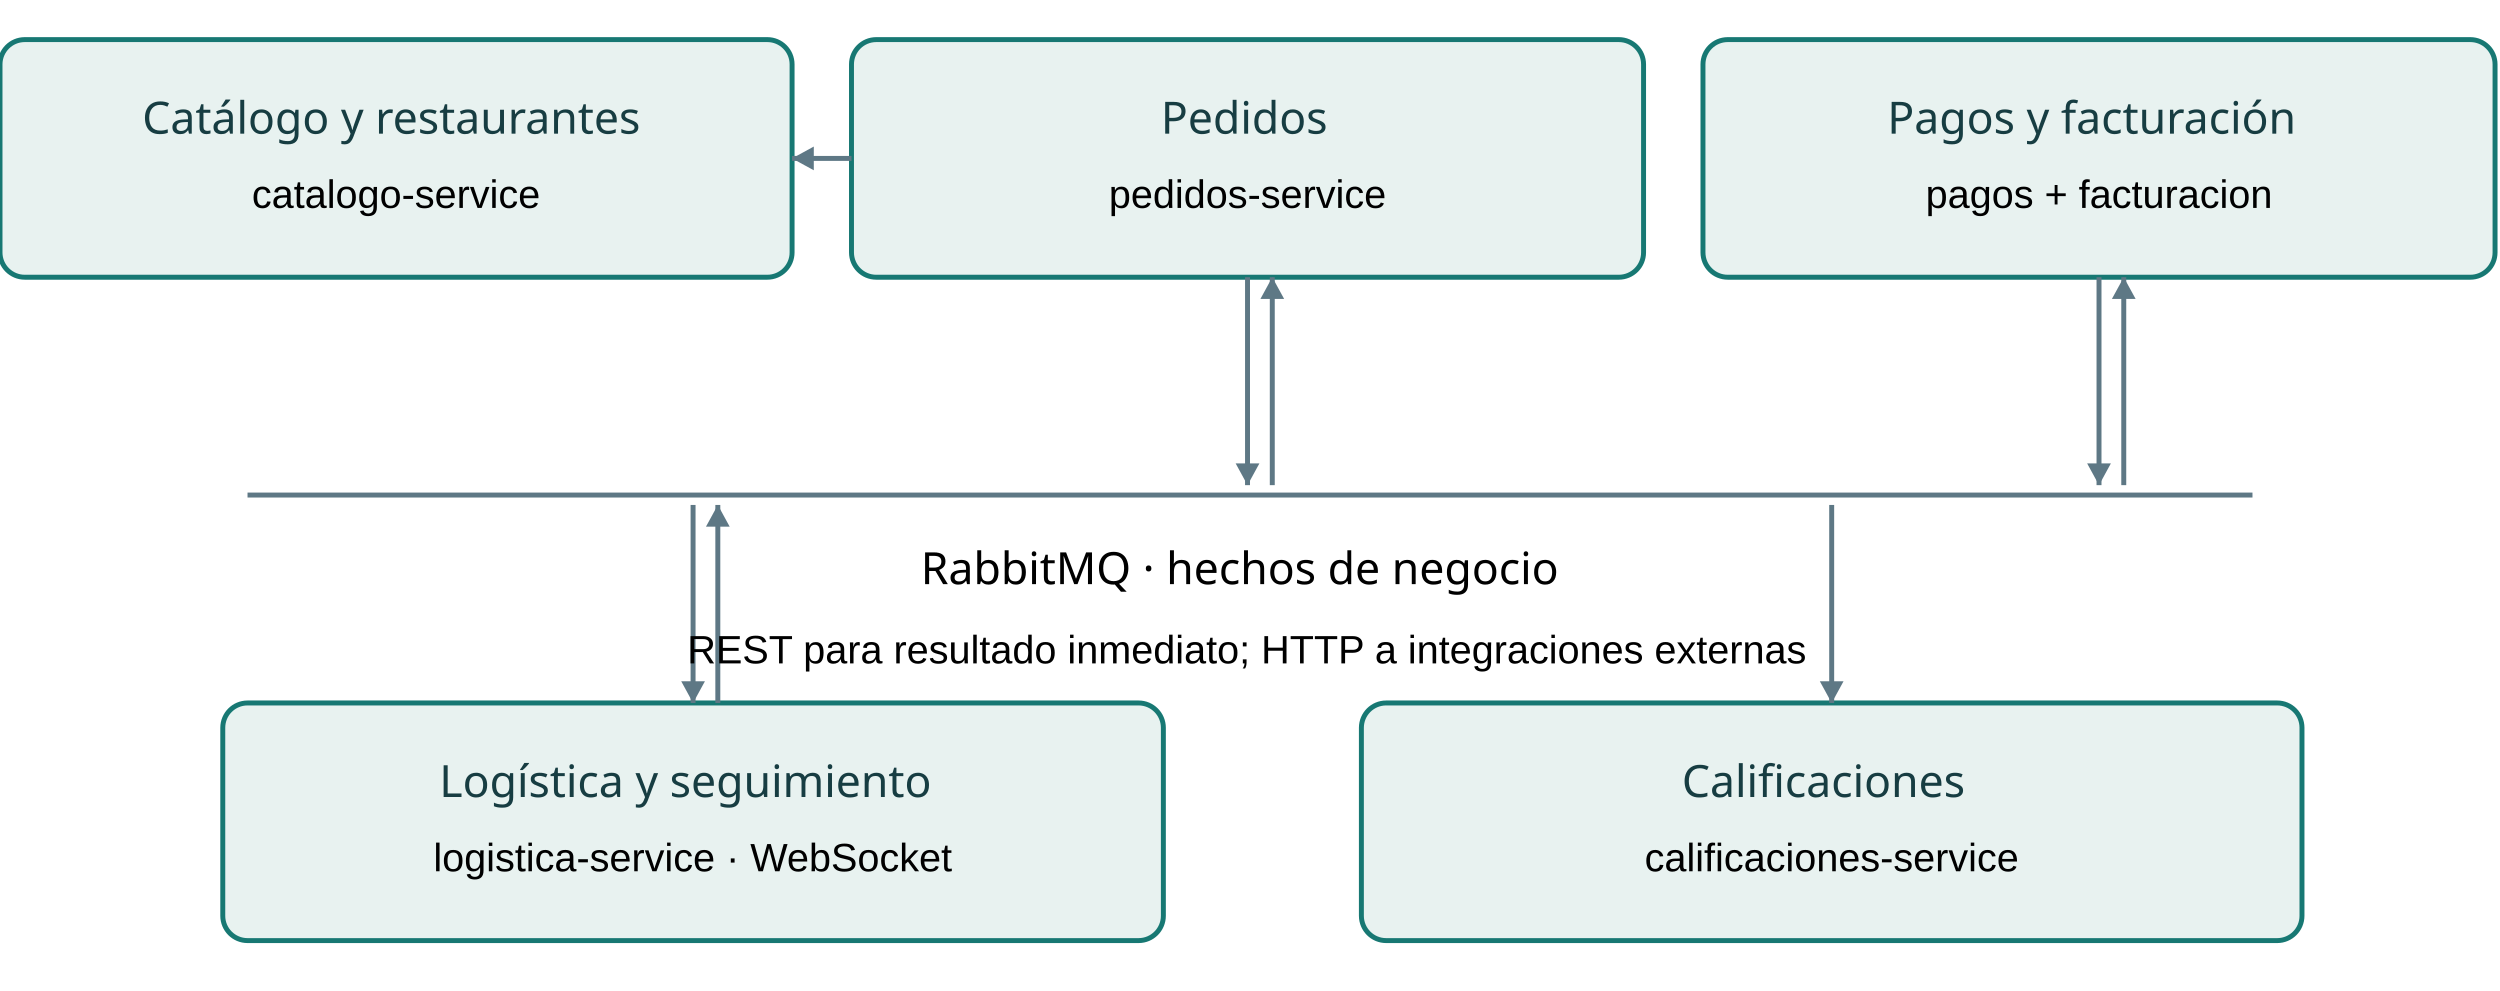
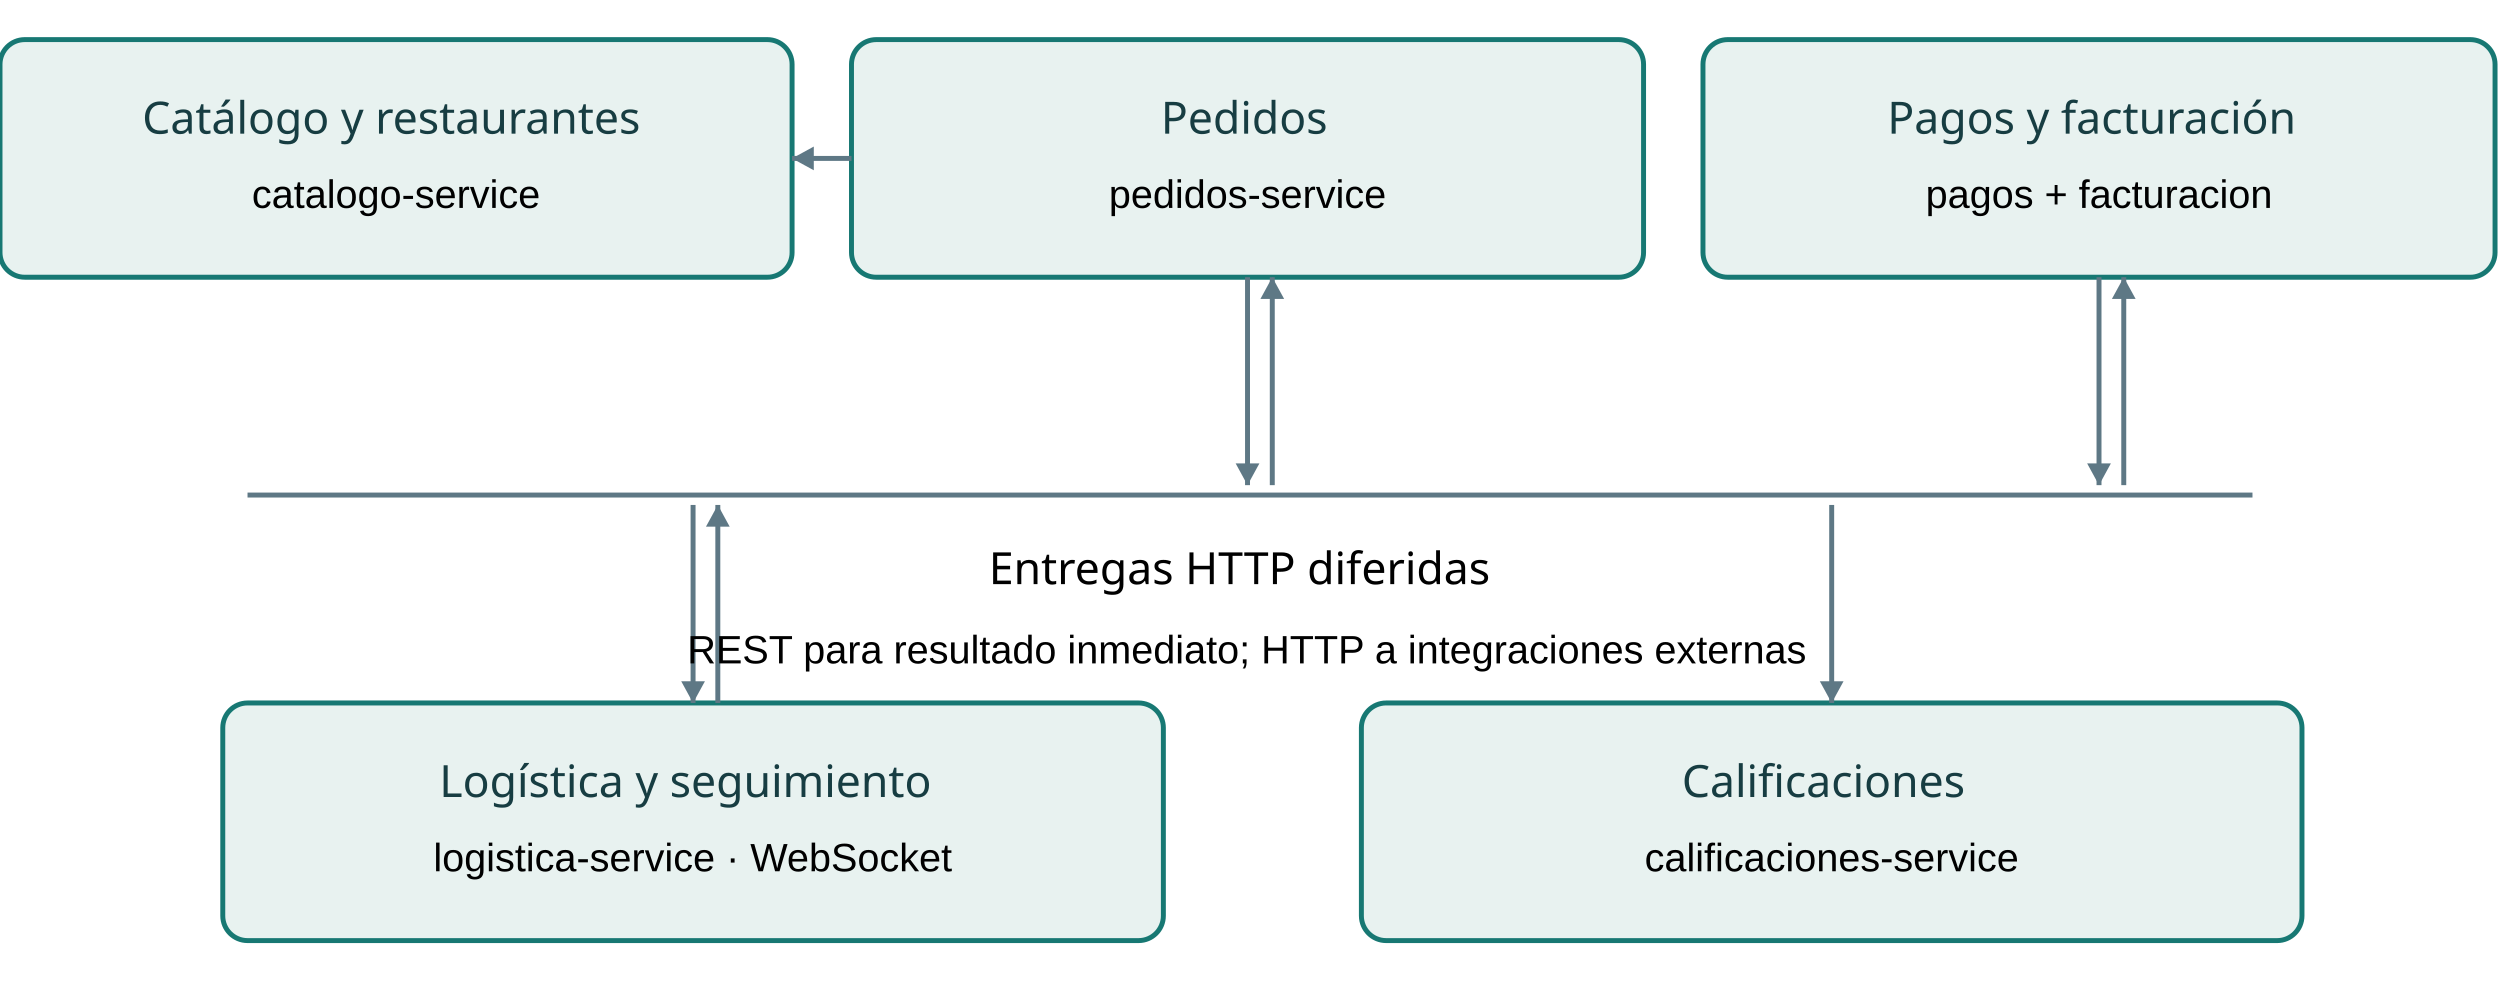
<svg xmlns="http://www.w3.org/2000/svg" width="505" height="200" preserveAspectRatio="xMinYMin meet" viewBox="0 0 505 200" version="1.0" fill-rule="evenodd">
  <clipPath id="clip">
    <rect x="0" y="0" width="505" height="200" />
  </clipPath>
  <g id="group" transform="scale(1,-1) translate(0,-200)" style="clip-path: url(#clip)">
    <g transform="">
      <rect x="0" y="144" width="160" height="48" rx="5" ry="5" style="stroke: rgb(9%,47%,45%); stroke-linecap: butt; stroke-width: 1; fill: rgb(91%,95%,94%); fill-rule: evenodd;" />
      <text x="28.733" y="173.0" style="font-family: Arial-Bold; font-size: 9px;fill: rgb(9%,24%,26%); stroke:none;" transform="translate(0,346) scale(1,-1)">Catálogo y restaurantes</text>
      <text x="50.875" y="158.0" style="font-family: Arial; font-size: 8px;fill: rgb(0%,0%,0%); stroke:none;" transform="translate(0,316) scale(1,-1)">catalogo-service</text>
      <rect x="172" y="144" width="160" height="48" rx="5" ry="5" style="stroke: rgb(9%,47%,45%); stroke-linecap: butt; stroke-width: 1; fill: rgb(91%,95%,94%); fill-rule: evenodd;" />
      <text x="234.497" y="173.0" style="font-family: Arial-Bold; font-size: 9px;fill: rgb(9%,24%,26%); stroke:none;" transform="translate(0,346) scale(1,-1)">Pedidos</text>
      <text x="223.986" y="158.0" style="font-family: Arial; font-size: 8px;fill: rgb(0%,0%,0%); stroke:none;" transform="translate(0,316) scale(1,-1)">pedidos-service</text>
      <rect x="344" y="144" width="160" height="48" rx="5" ry="5" style="stroke: rgb(9%,47%,45%); stroke-linecap: butt; stroke-width: 1; fill: rgb(91%,95%,94%); fill-rule: evenodd;" />
      <text x="381.237" y="173.0" style="font-family: Arial-Bold; font-size: 9px;fill: rgb(9%,24%,26%); stroke:none;" transform="translate(0,346) scale(1,-1)">Pagos y facturación</text>
      <text x="388.977" y="158.0" style="font-family: Arial; font-size: 8px;fill: rgb(0%,0%,0%); stroke:none;" transform="translate(0,316) scale(1,-1)">pagos + facturacion</text>
      <path d="M 50,100 L 455,100 Z" style="stroke: rgb(37%,47%,52%); stroke-linecap: butt; stroke-width: 1;" />
      <path d="M 172,168 L 160,168 Z" style="stroke: rgb(37%,47%,52%); stroke-linecap: butt; stroke-width: 1;" />
      <polygon points="160 168, 164.388 165.603, 164.388 170.397" style="stroke: none; stroke-linecap: butt; stroke-width: 1; fill: rgb(37%,47%,52%); fill-rule: evenodd;" />
      <path d="M 252,144 L 252,102 Z" style="stroke: rgb(37%,47%,52%); stroke-linecap: butt; stroke-width: 1;" />
      <polygon points="252 102, 254.397 106.388, 249.603 106.388" style="stroke: none; stroke-linecap: butt; stroke-width: 1; fill: rgb(37%,47%,52%); fill-rule: evenodd;" />
      <path d="M 257,102 L 257,144 Z" style="stroke: rgb(37%,47%,52%); stroke-linecap: butt; stroke-width: 1;" />
      <polygon points="257 144, 254.603 139.612, 259.397 139.612" style="stroke: none; stroke-linecap: butt; stroke-width: 1; fill: rgb(37%,47%,52%); fill-rule: evenodd;" />
      <path d="M 424,144 L 424,102 Z" style="stroke: rgb(37%,47%,52%); stroke-linecap: butt; stroke-width: 1;" />
      <polygon points="424 102, 426.397 106.388, 421.603 106.388" style="stroke: none; stroke-linecap: butt; stroke-width: 1; fill: rgb(37%,47%,52%); fill-rule: evenodd;" />
      <path d="M 429,102 L 429,144 Z" style="stroke: rgb(37%,47%,52%); stroke-linecap: butt; stroke-width: 1;" />
      <polygon points="429 144, 426.603 139.612, 431.397 139.612" style="stroke: none; stroke-linecap: butt; stroke-width: 1; fill: rgb(37%,47%,52%); fill-rule: evenodd;" />
      <rect x="45" y="10" width="190" height="48" rx="5" ry="5" style="stroke: rgb(9%,47%,45%); stroke-linecap: butt; stroke-width: 1; fill: rgb(91%,95%,94%); fill-rule: evenodd;" />
      <text x="88.74" y="39.0" style="font-family: Arial-Bold; font-size: 9px;fill: rgb(9%,24%,26%); stroke:none;" transform="translate(0,78) scale(1,-1)">Logística y seguimiento</text>
      <text x="87.539" y="24.0" style="font-family: Arial; font-size: 8px;fill: rgb(0%,0%,0%); stroke:none;" transform="translate(0,48) scale(1,-1)">logistica-service · WebSocket</text>
      <rect x="275" y="10" width="190" height="48" rx="5" ry="5" style="stroke: rgb(9%,47%,45%); stroke-linecap: butt; stroke-width: 1; fill: rgb(91%,95%,94%); fill-rule: evenodd;" />
      <text x="339.737" y="39.0" style="font-family: Arial-Bold; font-size: 9px;fill: rgb(9%,24%,26%); stroke:none;" transform="translate(0,78) scale(1,-1)">Calificaciones</text>
      <text x="332.209" y="24.0" style="font-family: Arial; font-size: 8px;fill: rgb(0%,0%,0%); stroke:none;" transform="translate(0,48) scale(1,-1)">calificaciones-service</text>
      <path d="M 140,98 L 140,58 Z" style="stroke: rgb(37%,47%,52%); stroke-linecap: butt; stroke-width: 1;" />
      <polygon points="140 58, 142.397 62.388, 137.603 62.388" style="stroke: none; stroke-linecap: butt; stroke-width: 1; fill: rgb(37%,47%,52%); fill-rule: evenodd;" />
      <path d="M 145,58 L 145,98 Z" style="stroke: rgb(37%,47%,52%); stroke-linecap: butt; stroke-width: 1;" />
      <polygon points="145 98, 142.603 93.612, 147.397 93.612" style="stroke: none; stroke-linecap: butt; stroke-width: 1; fill: rgb(37%,47%,52%); fill-rule: evenodd;" />
      <path d="M 370,98 L 370,58 Z" style="stroke: rgb(37%,47%,52%); stroke-linecap: butt; stroke-width: 1;" />
      <polygon points="370 58, 372.397 62.388, 367.603 62.388" style="stroke: none; stroke-linecap: butt; stroke-width: 1; fill: rgb(37%,47%,52%); fill-rule: evenodd;" />
-       <text x="185.996" y="82" style="font-family: Arial-Bold; font-size: 9px;fill: rgb(0%,0%,0%); stroke:none;" transform="translate(0,164) scale(1,-1)">RabbitMQ · hechos de negocio</text>
+       <text x="199.738" y="82" style="font-family: Arial-Bold; font-size: 9px;fill: rgb(0%,0%,0%); stroke:none;" transform="translate(0,164) scale(1,-1)">Entregas HTTP diferidas</text>
      <text x="138.834" y="66" style="font-family: Arial; font-size: 8px;fill: rgb(0%,0%,0%); stroke:none;" transform="translate(0,132) scale(1,-1)">REST para resultado inmediato; HTTP a integraciones externas</text>
    </g>
  </g>
</svg>
